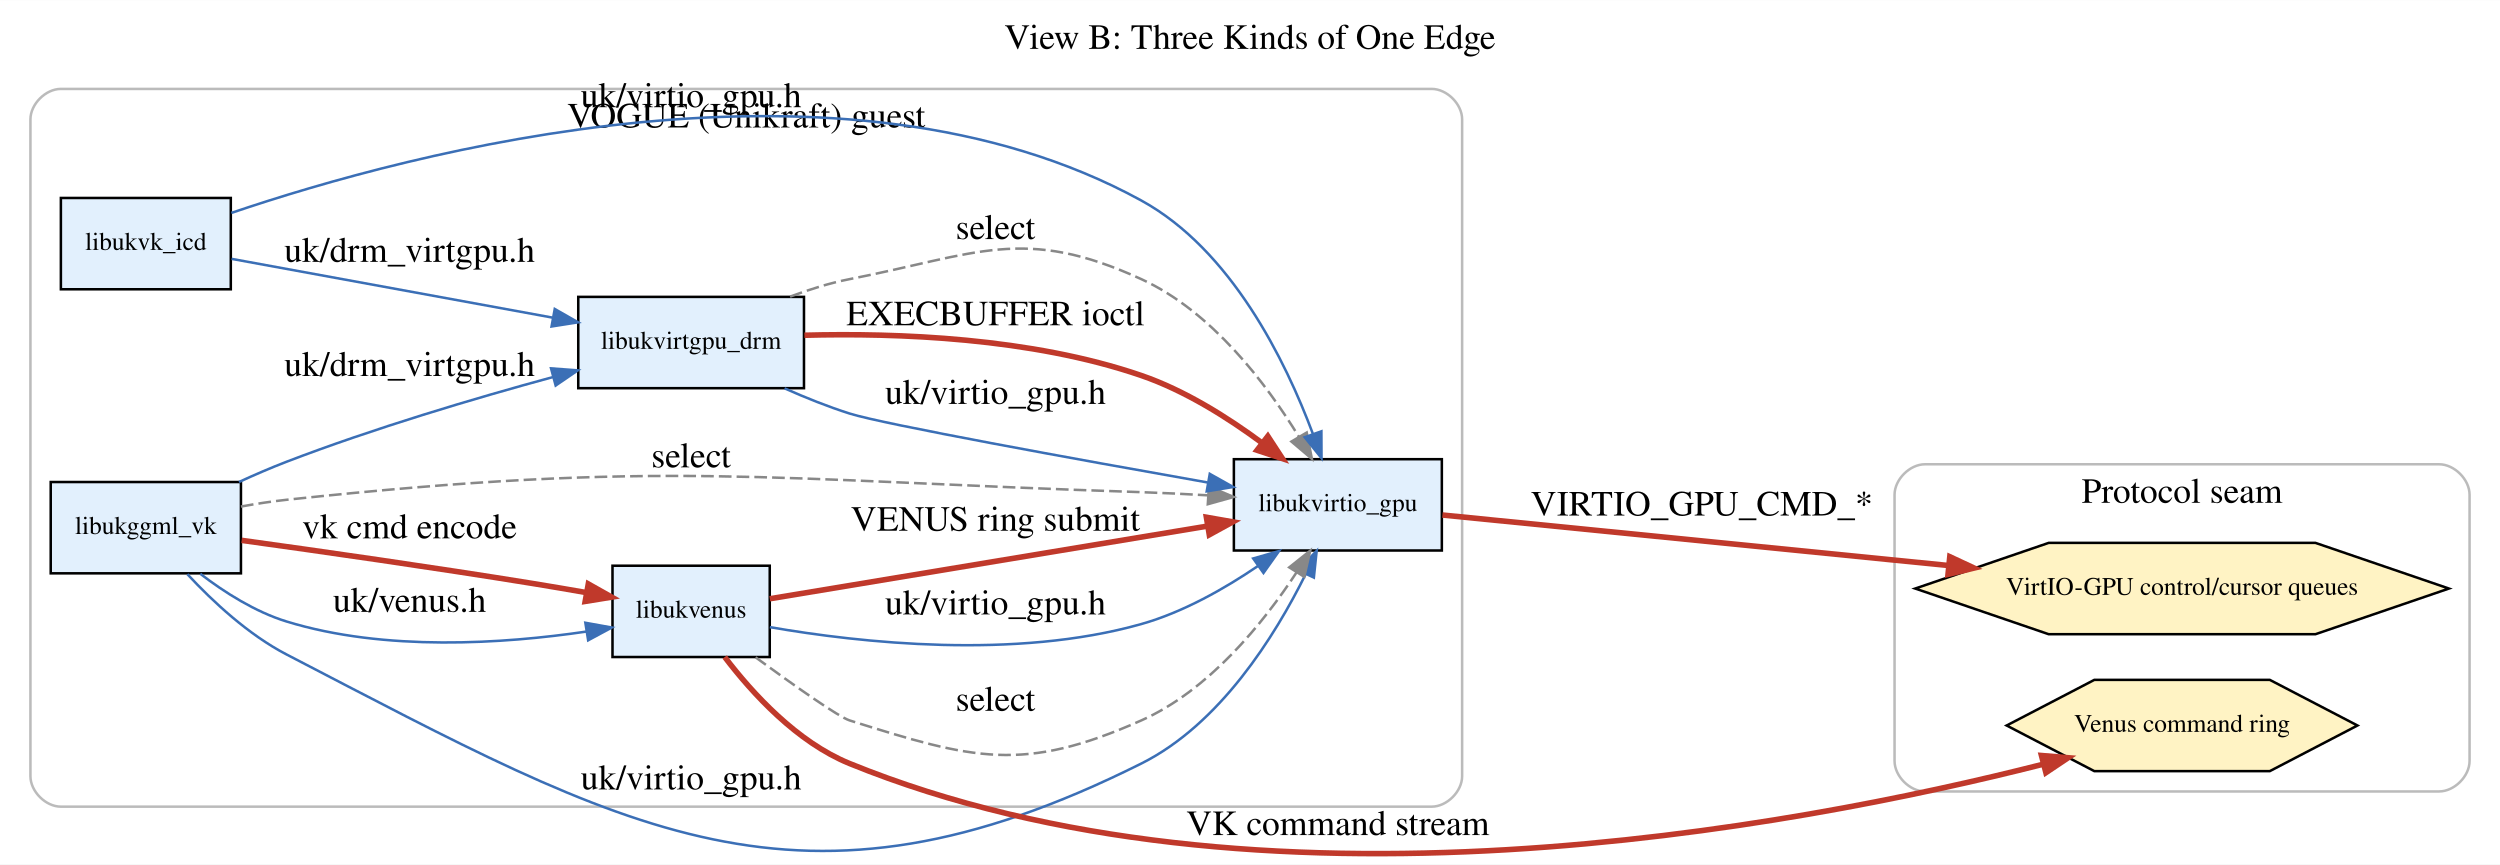
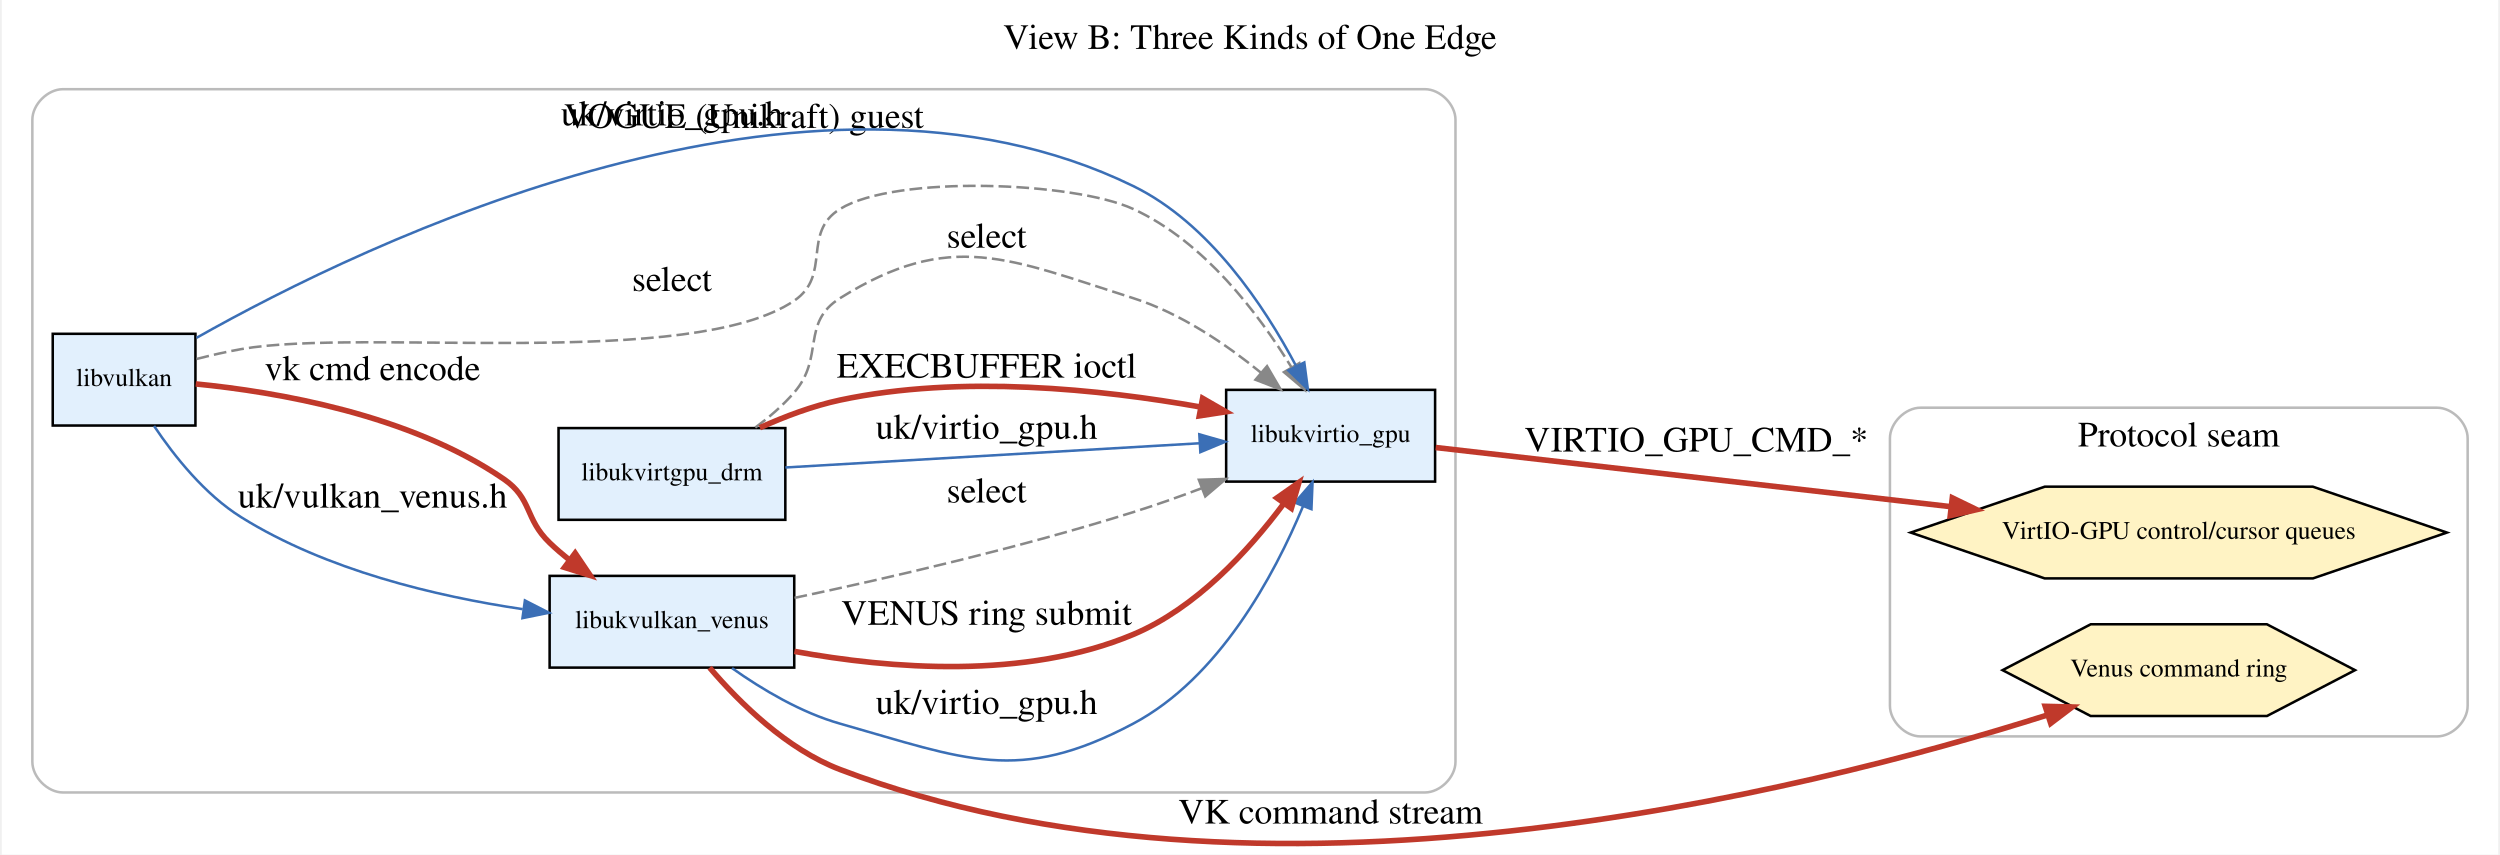
- <svg xmlns="http://www.w3.org/2000/svg" width="986pt" height="341pt" viewBox="0.00 0.00 985.72 340.79">
-   <g id="graph0" class="graph" transform="scale(1 1) rotate(0) translate(4 336.79)">
-     <polygon fill="white" stroke="transparent" points="-4,4 -4,-336.79 981.72,-336.79 981.72,4 -4,4" />
-     <text text-anchor="middle" x="488.86" y="-317.59" font-family="Times,serif" font-size="14.00">View B: Three Kinds of One Edge</text>
+ <svg xmlns="http://www.w3.org/2000/svg" width="980pt" height="335pt" viewBox="0.00 0.00 979.72 335.38">
+   <g id="graph0" class="graph" transform="scale(1 1) rotate(0) translate(4 331.38)">
+     <polygon fill="white" stroke="transparent" points="-4,4 -4,-331.38 975.72,-331.38 975.72,4 -4,4" />
+     <text text-anchor="middle" x="485.86" y="-312.18" font-family="Times,serif" font-size="14.00">View B: Three Kinds of One Edge</text>
    <g id="clust1" class="cluster">
-       <path fill="none" stroke="#bbbbbb" d="M20,-18.79C20,-18.79 560.5,-18.79 560.5,-18.79 566.5,-18.79 572.5,-24.79 572.5,-30.79 572.5,-30.79 572.5,-289.79 572.5,-289.79 572.5,-295.79 566.5,-301.79 560.5,-301.79 560.5,-301.79 20,-301.79 20,-301.79 14,-301.79 8,-295.79 8,-289.79 8,-289.79 8,-30.79 8,-30.79 8,-24.79 14,-18.79 20,-18.79" />
-       <text text-anchor="middle" x="290.25" y="-286.59" font-family="Times,serif" font-size="14.00">VOGUE (Unikraft) guest</text>
+       <path fill="none" stroke="#bbbbbb" d="M20,-20.38C20,-20.38 554.5,-20.38 554.5,-20.38 560.5,-20.38 566.5,-26.38 566.5,-32.38 566.5,-32.38 566.5,-284.38 566.5,-284.38 566.5,-290.38 560.5,-296.38 554.5,-296.38 554.5,-296.38 20,-296.38 20,-296.38 14,-296.38 8,-290.38 8,-284.38 8,-284.38 8,-32.38 8,-32.38 8,-26.38 14,-20.38 20,-20.38" />
+       <text text-anchor="middle" x="287.25" y="-281.18" font-family="Times,serif" font-size="14.00">VOGUE (Unikraft) guest</text>
    </g>
    <g id="clust2" class="cluster">
-       <path fill="none" stroke="#bbbbbb" d="M755,-24.79C755,-24.79 957.72,-24.79 957.72,-24.79 963.72,-24.79 969.72,-30.79 969.72,-36.79 969.72,-36.79 969.72,-141.79 969.72,-141.79 969.72,-147.79 963.72,-153.79 957.72,-153.79 957.72,-153.79 755,-153.79 755,-153.79 749,-153.79 743,-147.79 743,-141.79 743,-141.79 743,-36.79 743,-36.79 743,-30.79 749,-24.79 755,-24.79" />
-       <text text-anchor="middle" x="856.36" y="-138.59" font-family="Times,serif" font-size="14.00">Protocol seam</text>
+       <path fill="none" stroke="#bbbbbb" d="M749,-42.38C749,-42.38 951.72,-42.38 951.72,-42.38 957.72,-42.38 963.72,-48.38 963.72,-54.38 963.72,-54.38 963.72,-159.38 963.72,-159.38 963.72,-165.38 957.72,-171.38 951.72,-171.38 951.72,-171.38 749,-171.38 749,-171.38 743,-171.38 737,-165.38 737,-159.38 737,-159.38 737,-54.38 737,-54.38 737,-48.38 743,-42.38 749,-42.38" />
+       <text text-anchor="middle" x="850.36" y="-156.18" font-family="Times,serif" font-size="14.00">Protocol seam</text>
    </g>
    <g id="node1" class="node">
-       <polygon fill="#e2f0fd" stroke="black" points="91,-146.79 16,-146.79 16,-110.79 91,-110.79 91,-146.79" />
-       <text text-anchor="middle" x="53.5" y="-126.29" font-family="Times,serif" font-size="10.00">libukggml_vk</text>
+       <polygon fill="#e2f0fd" stroke="black" points="303.5,-163.38 214.5,-163.38 214.5,-127.38 303.5,-127.38 303.5,-163.38" />
+       <text text-anchor="middle" x="259" y="-142.88" font-family="Times,serif" font-size="10.00">libukvirtgpu_drm</text>
    </g>
    <g id="node2" class="node">
-       <polygon fill="#e2f0fd" stroke="black" points="299.5,-113.79 237.5,-113.79 237.5,-77.79 299.5,-77.79 299.5,-113.79" />
-       <text text-anchor="middle" x="268.5" y="-93.29" font-family="Times,serif" font-size="10.00">libukvenus</text>
+       <polygon fill="#e2f0fd" stroke="black" points="558.5,-178.38 476.5,-178.38 476.5,-142.38 558.5,-142.38 558.5,-178.38" />
+       <text text-anchor="middle" x="517.5" y="-157.88" font-family="Times,serif" font-size="10.00">libukvirtio_gpu</text>
+     </g>
+     <g id="edge1" class="edge">
+       <path fill="none" stroke="#888888" stroke-dasharray="5,2" d="M291.71,-163.59C297.24,-167.66 302.61,-172.3 307,-177.38 318.96,-191.21 309.5,-204.68 325,-214.38 368.33,-241.48 391.28,-229.84 440,-214.38 458.52,-208.5 476.43,-196.33 490.25,-185.04" />
+       <polygon fill="#888888" stroke="#888888" points="492.54,-187.68 497.89,-178.54 488.01,-182.35 492.54,-187.68" />
+       <text text-anchor="middle" x="382.5" y="-234.18" font-family="Times,serif" font-size="14.00">select</text>
+     </g>
+     <g id="edge4" class="edge">
+       <path fill="none" stroke="#3b6fb6" d="M303.51,-147.92C348.52,-150.55 418.73,-154.66 466.12,-157.43" />
+       <polygon fill="#3b6fb6" stroke="#3b6fb6" points="465.97,-160.93 476.16,-158.02 466.38,-153.94 465.97,-160.93" />
+       <text text-anchor="middle" x="382.5" y="-159.18" font-family="Times,serif" font-size="14.00">uk/virtio_gpu.h</text>
+     </g>
+     <g id="edge10" class="edge">
+       <path fill="none" stroke="#c0392b" stroke-width="2.2" d="M293.5,-163.52C303.36,-167.98 314.36,-172.11 325,-174.38 372.29,-184.45 427.46,-178.61 466.41,-171.66" />
+       <polygon fill="#c0392b" stroke="#c0392b" stroke-width="2.2" points="467.26,-175.06 476.44,-169.78 465.97,-168.18 467.26,-175.06" />
+       <text text-anchor="middle" x="382.5" y="-183.18" font-family="Times,serif" font-size="14.00">EXECBUFFER ioctl</text>
+     </g>
+     <g id="node5" class="node">
+       <polygon fill="#fff3c4" stroke="black" points="955.57,-122.38 902.97,-140.38 797.75,-140.38 745.14,-122.38 797.75,-104.38 902.97,-104.38 955.57,-122.38" />
+       <text text-anchor="middle" x="850.36" y="-119.88" font-family="Times,serif" font-size="10.00">VirtIO-GPU control/cursor queues</text>
+     </g>
+     <g id="edge11" class="edge">
+       <path fill="none" stroke="#c0392b" stroke-width="2.2" d="M558.74,-155.75C608.7,-150.02 695.35,-140.06 761.07,-132.52" />
+       <polygon fill="#c0392b" stroke="#c0392b" stroke-width="2.2" points="761.48,-135.99 771.02,-131.37 760.68,-129.04 761.48,-135.99" />
+       <text text-anchor="middle" x="661" y="-154.18" font-family="Times,serif" font-size="14.00">VIRTIO_GPU_CMD_*</text>
+     </g>
+     <g id="node3" class="node">
+       <polygon fill="#e2f0fd" stroke="black" points="307,-105.38 211,-105.38 211,-69.38 307,-69.38 307,-105.38" />
+       <text text-anchor="middle" x="259" y="-84.88" font-family="Times,serif" font-size="10.00">libukvulkan_venus</text>
+     </g>
+     <g id="edge2" class="edge">
+       <path fill="none" stroke="#888888" stroke-dasharray="5,2" d="M307.11,-96.75C343.71,-104.48 395.55,-116.42 440,-130.38 448.8,-133.14 458.03,-136.41 466.91,-139.77" />
+       <polygon fill="#888888" stroke="#888888" points="465.79,-143.09 476.38,-143.43 468.31,-136.56 465.79,-143.09" />
+       <text text-anchor="middle" x="382.5" y="-134.18" font-family="Times,serif" font-size="14.00">select</text>
+     </g>
+     <g id="edge5" class="edge">
+       <path fill="none" stroke="#3b6fb6" d="M282.59,-69.17C294.46,-60.77 309.7,-51.71 325,-47.38 374.18,-33.46 394.85,-23.42 440,-47.38 473.74,-65.28 495.32,-105.44 506.68,-132.73" />
+       <polygon fill="#3b6fb6" stroke="#3b6fb6" points="503.47,-134.13 510.4,-142.14 509.97,-131.55 503.47,-134.13" />
+       <text text-anchor="middle" x="382.5" y="-51.18" font-family="Times,serif" font-size="14.00">uk/virtio_gpu.h</text>
+     </g>
+     <g id="edge9" class="edge">
+       <path fill="none" stroke="#c0392b" stroke-width="2.2" d="M307.06,-75.75C344.57,-68.87 397.63,-64.58 440,-82.38 464.65,-92.72 485.34,-115.32 498.97,-133.54" />
+       <polygon fill="#c0392b" stroke="#c0392b" stroke-width="2.2" points="496.4,-135.97 505.07,-142.06 502.09,-131.89 496.4,-135.97" />
+       <text text-anchor="middle" x="382.5" y="-86.18" font-family="Times,serif" font-size="14.00">VENUS ring submit</text>
+     </g>
+     <g id="node6" class="node">
+       <polygon fill="#fff3c4" stroke="black" points="919.52,-68.38 884.94,-86.38 815.78,-86.38 781.19,-68.38 815.78,-50.38 884.94,-50.38 919.52,-68.38" />
+       <text text-anchor="middle" x="850.36" y="-65.88" font-family="Times,serif" font-size="10.00">Venus command ring</text>
+     </g>
+     <g id="edge12" class="edge">
+       <path fill="none" stroke="#c0392b" stroke-width="2.2" d="M273.78,-69.37C285.63,-55.49 304.09,-37.35 325,-29.38 489.14,33.21 702.81,-20.34 798.79,-50.78" />
+       <polygon fill="#c0392b" stroke="#c0392b" stroke-width="2.2" points="797.94,-54.19 808.53,-53.92 800.09,-47.52 797.94,-54.19" />
+       <text text-anchor="middle" x="517.5" y="-8.18" font-family="Times,serif" font-size="14.00">VK command stream</text>
+     </g>
+     <g id="node4" class="node">
+       <polygon fill="#e2f0fd" stroke="black" points="72,-200.38 16,-200.38 16,-164.38 72,-164.38 72,-200.38" />
+       <text text-anchor="middle" x="44" y="-179.88" font-family="Times,serif" font-size="10.00">libvulkan</text>
+     </g>
+     <g id="edge3" class="edge">
+       <path fill="none" stroke="#888888" stroke-dasharray="5,2" d="M72.44,-190.5C78.2,-191.98 84.27,-193.37 90,-194.38 137.68,-202.75 266.97,-186.15 307,-213.38 321.79,-223.44 309.78,-239.97 325,-249.38 346.74,-262.81 416.78,-260.04 440,-249.38 467.71,-236.66 489.16,-208.4 502.2,-187.12" />
+       <polygon fill="#888888" stroke="#888888" points="505.22,-188.88 507.27,-178.49 499.19,-185.34 505.22,-188.88" />
+       <text text-anchor="middle" x="259" y="-217.18" font-family="Times,serif" font-size="14.00">select</text>
    </g>
    <g id="edge6" class="edge">
-       <path fill="none" stroke="#3b6fb6" d="M74.96,-110.61C84.58,-103.24 96.65,-95.59 109,-91.79 147.82,-79.86 194.54,-83.01 227.16,-87.82" />
-       <polygon fill="#3b6fb6" stroke="#3b6fb6" points="226.8,-91.3 237.22,-89.42 227.9,-84.39 226.8,-91.3" />
-       <text text-anchor="middle" x="157.5" y="-95.59" font-family="Times,serif" font-size="14.00">uk/venus.h</text>
-     </g>
-     <g id="edge11" class="edge">
-       <path fill="none" stroke="#c0392b" stroke-width="2.2" d="M91.29,-123.79C122,-119.54 166.91,-113.12 206,-106.79 212.83,-105.68 220.08,-104.44 227.12,-103.21" />
-       <polygon fill="#c0392b" stroke="#c0392b" stroke-width="2.2" points="227.96,-106.61 237.19,-101.41 226.73,-99.72 227.96,-106.61" />
-       <text text-anchor="middle" x="157.5" y="-124.59" font-family="Times,serif" font-size="14.00">vk cmd encode</text>
-     </g>
-     <g id="node3" class="node">
-       <polygon fill="#e2f0fd" stroke="black" points="313,-219.79 224,-219.79 224,-183.79 313,-183.79 313,-219.79" />
-       <text text-anchor="middle" x="268.5" y="-199.29" font-family="Times,serif" font-size="10.00">libukvirtgpu_drm</text>
-     </g>
-     <g id="edge5" class="edge">
-       <path fill="none" stroke="#3b6fb6" d="M90.21,-146.8C96.4,-149.64 102.83,-152.42 109,-154.79 143.33,-167.97 183,-179.74 214.07,-188.19" />
-       <polygon fill="#3b6fb6" stroke="#3b6fb6" points="213.27,-191.6 223.83,-190.82 215.09,-184.84 213.27,-191.6" />
-       <text text-anchor="middle" x="157.5" y="-188.59" font-family="Times,serif" font-size="14.00">uk/drm_virtgpu.h</text>
-     </g>
-     <g id="node4" class="node">
-       <polygon fill="#e2f0fd" stroke="black" points="564.5,-155.79 482.5,-155.79 482.5,-119.79 564.5,-119.79 564.5,-155.79" />
-       <text text-anchor="middle" x="523.5" y="-135.29" font-family="Times,serif" font-size="10.00">libukvirtio_gpu</text>
-     </g>
-     <g id="edge1" class="edge">
-       <path fill="none" stroke="#888888" stroke-dasharray="5,2" d="M91,-137.12C96.99,-138.21 103.15,-139.16 109,-139.79 257.94,-155.69 296.3,-147.68 446,-142.79 454.51,-142.51 463.54,-142.06 472.31,-141.54" />
-       <polygon fill="#888888" stroke="#888888" points="472.66,-145.02 482.42,-140.9 472.22,-138.04 472.66,-145.02" />
-       <text text-anchor="middle" x="268.5" y="-152.59" font-family="Times,serif" font-size="14.00">select</text>
-     </g>
-     <g id="edge4" class="edge">
-       <path fill="none" stroke="#3b6fb6" d="M69.88,-110.45C79.93,-99.64 93.95,-86.59 109,-78.79 243.05,-9.3 310.95,31.74 446,-35.79 476.94,-51.26 498.61,-85.84 510.8,-110.45" />
-       <polygon fill="#3b6fb6" stroke="#3b6fb6" points="507.71,-112.11 515.15,-119.65 514.04,-109.11 507.71,-112.11" />
-       <text text-anchor="middle" x="268.5" y="-25.59" font-family="Times,serif" font-size="14.00">uk/virtio_gpu.h</text>
-     </g>
-     <g id="edge2" class="edge">
-       <path fill="none" stroke="#888888" stroke-dasharray="5,2" d="M293.92,-77.66C309.18,-66.53 326.71,-54.14 331,-52.79 379.75,-37.44 399.31,-31.99 446,-52.79 472.7,-64.68 493.99,-91 507.26,-111.23" />
-       <polygon fill="#888888" stroke="#888888" points="504.33,-113.14 512.62,-119.74 510.25,-109.41 504.33,-113.14" />
-       <text text-anchor="middle" x="388.5" y="-56.59" font-family="Times,serif" font-size="14.00">select</text>
+       <path fill="none" stroke="#3b6fb6" d="M72.4,-198.79C138.87,-236.33 312.6,-320.55 440,-258.38 469.84,-243.82 491.43,-211.38 503.92,-187.8" />
+       <polygon fill="#3b6fb6" stroke="#3b6fb6" points="507.17,-189.13 508.57,-178.62 500.93,-185.97 507.17,-189.13" />
+       <text text-anchor="middle" x="259" y="-282.18" font-family="Times,serif" font-size="14.00">uk/virtio_gpu.h</text>
    </g>
    <g id="edge7" class="edge">
-       <path fill="none" stroke="#3b6fb6" d="M299.53,-89.57C335.2,-83.39 396.15,-76.7 446,-90.79 462.37,-95.41 478.68,-104.63 492.01,-113.69" />
-       <polygon fill="#3b6fb6" stroke="#3b6fb6" points="490.12,-116.65 500.31,-119.57 494.17,-110.93 490.12,-116.65" />
-       <text text-anchor="middle" x="388.5" y="-94.59" font-family="Times,serif" font-size="14.00">uk/virtio_gpu.h</text>
-     </g>
-     <g id="edge12" class="edge">
-       <path fill="none" stroke="#c0392b" stroke-width="2.2" d="M299.52,-100.77C342.1,-107.84 420.59,-120.87 472.17,-129.43" />
-       <polygon fill="#c0392b" stroke="#c0392b" stroke-width="2.2" points="471.66,-132.9 482.1,-131.08 472.81,-125.99 471.66,-132.9" />
-       <text text-anchor="middle" x="388.5" y="-127.59" font-family="Times,serif" font-size="14.00">VENUS ring submit</text>
-     </g>
-     <g id="node7" class="node">
-       <polygon fill="#fff3c4" stroke="black" points="925.52,-50.79 890.94,-68.79 821.78,-68.79 787.19,-50.79 821.78,-32.79 890.94,-32.79 925.52,-50.79" />
-       <text text-anchor="middle" x="856.36" y="-48.29" font-family="Times,serif" font-size="10.00">Venus command ring</text>
-     </g>
-     <g id="edge15" class="edge">
-       <path fill="none" stroke="#c0392b" stroke-width="2.2" d="M281.74,-77.79C292.72,-63.37 310.28,-44.22 331,-35.79 491.7,29.62 703.61,-10.63 801.51,-35.5" />
-       <polygon fill="#c0392b" stroke="#c0392b" stroke-width="2.2" points="800.92,-38.96 811.47,-38.08 802.67,-32.19 800.92,-38.96" />
-       <text text-anchor="middle" x="523.5" y="-7.59" font-family="Times,serif" font-size="14.00">VK command stream</text>
-     </g>
-     <g id="edge3" class="edge">
-       <path fill="none" stroke="#888888" stroke-dasharray="5,2" d="M307.51,-219.88C315.13,-222.74 323.2,-225.26 331,-226.79 381.16,-236.59 399.55,-248.11 446,-226.79 473.71,-214.07 495.16,-185.81 508.2,-164.53" />
-       <polygon fill="#888888" stroke="#888888" points="511.22,-166.3 513.27,-155.9 505.19,-162.75 511.22,-166.3" />
-       <text text-anchor="middle" x="388.5" y="-242.59" font-family="Times,serif" font-size="14.00">select</text>
+       <path fill="none" stroke="#3b6fb6" d="M55.76,-164.21C63.75,-152.28 75.71,-137.29 90,-128.38 123.24,-107.64 166.25,-97.39 200.43,-92.32" />
+       <polygon fill="#3b6fb6" stroke="#3b6fb6" points="201.3,-95.74 210.73,-90.91 200.35,-88.8 201.3,-95.74" />
+       <text text-anchor="middle" x="141.5" y="-132.18" font-family="Times,serif" font-size="14.00">uk/vulkan_venus.h</text>
    </g>
    <g id="edge8" class="edge">
-       <path fill="none" stroke="#3b6fb6" d="M305.35,-183.72C313.63,-180.04 322.5,-176.48 331,-173.79 344.3,-169.58 420.01,-155.84 472.15,-146.61" />
-       <polygon fill="#3b6fb6" stroke="#3b6fb6" points="473,-150.01 482.24,-144.82 471.79,-143.12 473,-150.01" />
-       <text text-anchor="middle" x="388.5" y="-177.59" font-family="Times,serif" font-size="14.00">uk/virtio_gpu.h</text>
-     </g>
-     <g id="edge13" class="edge">
-       <path fill="none" stroke="#c0392b" stroke-width="2.2" d="M313.17,-204.66C349.66,-205.63 402.56,-203.71 446,-188.79 463.13,-182.91 480.1,-172.22 493.69,-162.15" />
-       <polygon fill="#c0392b" stroke="#c0392b" stroke-width="2.2" points="495.89,-164.87 501.68,-156 491.62,-159.32 495.89,-164.87" />
-       <text text-anchor="middle" x="388.5" y="-208.59" font-family="Times,serif" font-size="14.00">EXECBUFFER ioctl</text>
-     </g>
-     <g id="node6" class="node">
-       <polygon fill="#fff3c4" stroke="black" points="961.57,-104.79 908.97,-122.79 803.75,-122.79 751.14,-104.79 803.75,-86.79 908.97,-86.79 961.57,-104.79" />
-       <text text-anchor="middle" x="856.36" y="-102.29" font-family="Times,serif" font-size="10.00">VirtIO-GPU control/cursor queues</text>
-     </g>
-     <g id="edge14" class="edge">
-       <path fill="none" stroke="#c0392b" stroke-width="2.2" d="M564.74,-133.78C613.94,-128.87 698.73,-120.41 764.07,-113.89" />
-       <polygon fill="#c0392b" stroke="#c0392b" stroke-width="2.2" points="764.78,-117.34 774.38,-112.87 764.08,-110.38 764.78,-117.34" />
-       <text text-anchor="middle" x="667" y="-133.59" font-family="Times,serif" font-size="14.00">VIRTIO_GPU_CMD_*</text>
-     </g>
-     <g id="node5" class="node">
-       <polygon fill="#e2f0fd" stroke="black" points="87,-258.79 20,-258.79 20,-222.79 87,-222.79 87,-258.79" />
-       <text text-anchor="middle" x="53.5" y="-238.29" font-family="Times,serif" font-size="10.00">libukvk_icd</text>
-     </g>
-     <g id="edge9" class="edge">
-       <path fill="none" stroke="#3b6fb6" d="M87.31,-234.78C121.02,-228.61 174.05,-218.9 213.86,-211.61" />
-       <polygon fill="#3b6fb6" stroke="#3b6fb6" points="214.73,-215.01 223.94,-209.76 213.47,-208.12 214.73,-215.01" />
-       <text text-anchor="middle" x="157.5" y="-233.59" font-family="Times,serif" font-size="14.00">uk/drm_virtgpu.h</text>
-     </g>
-     <g id="edge10" class="edge">
-       <path fill="none" stroke="#3b6fb6" d="M87.23,-252.9C157.86,-276.85 327.74,-322.64 446,-257.79 481.46,-238.34 502.85,-194.7 513.67,-165.75" />
-       <polygon fill="#3b6fb6" stroke="#3b6fb6" points="517.01,-166.79 517.06,-156.19 510.42,-164.45 517.01,-166.79" />
-       <text text-anchor="middle" x="268.5" y="-294.59" font-family="Times,serif" font-size="14.00">uk/virtio_gpu.h</text>
+       <path fill="none" stroke="#c0392b" stroke-width="2.2" d="M72.12,-180.71C103.66,-177.61 156.1,-168.74 193,-143.38 204.28,-135.62 201.12,-127.86 211,-118.38 213.4,-116.07 215.99,-113.84 218.68,-111.69" />
+       <polygon fill="#c0392b" stroke="#c0392b" stroke-width="2.2" points="221.02,-114.31 226.95,-105.53 216.83,-108.7 221.02,-114.31" />
+       <text text-anchor="middle" x="141.5" y="-182.18" font-family="Times,serif" font-size="14.00">vk cmd encode</text>
    </g>
  </g>
</svg>
